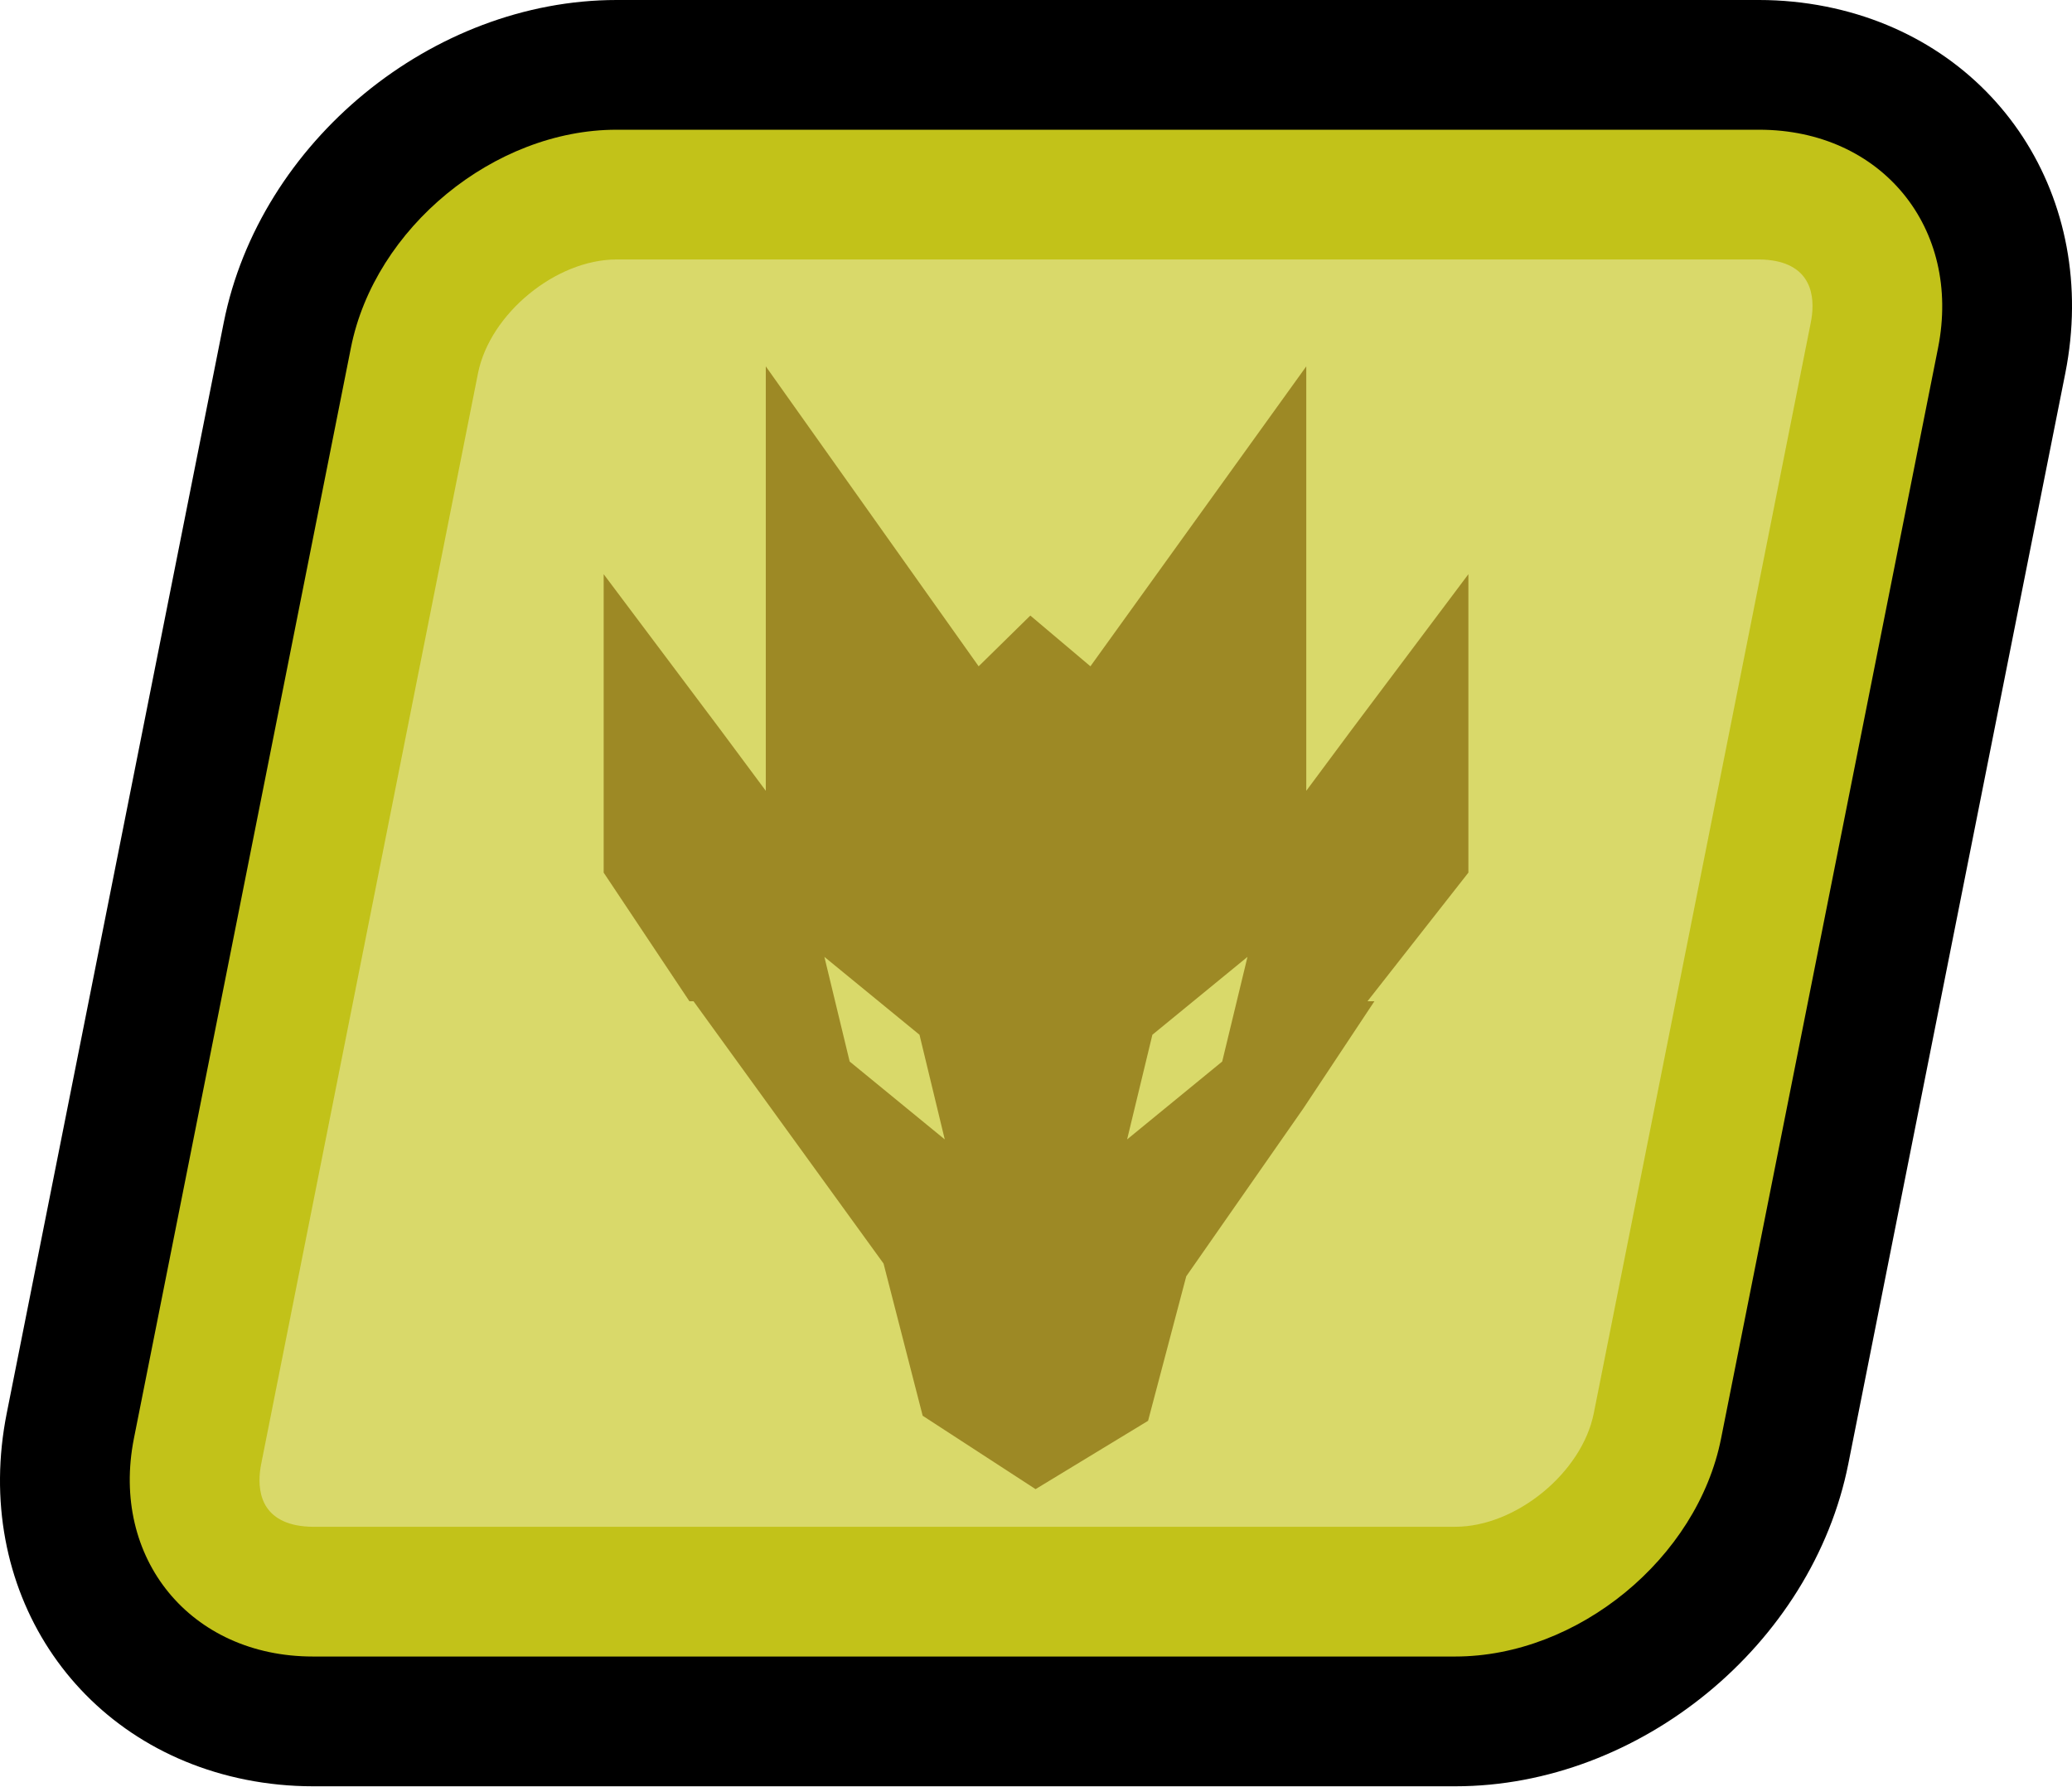
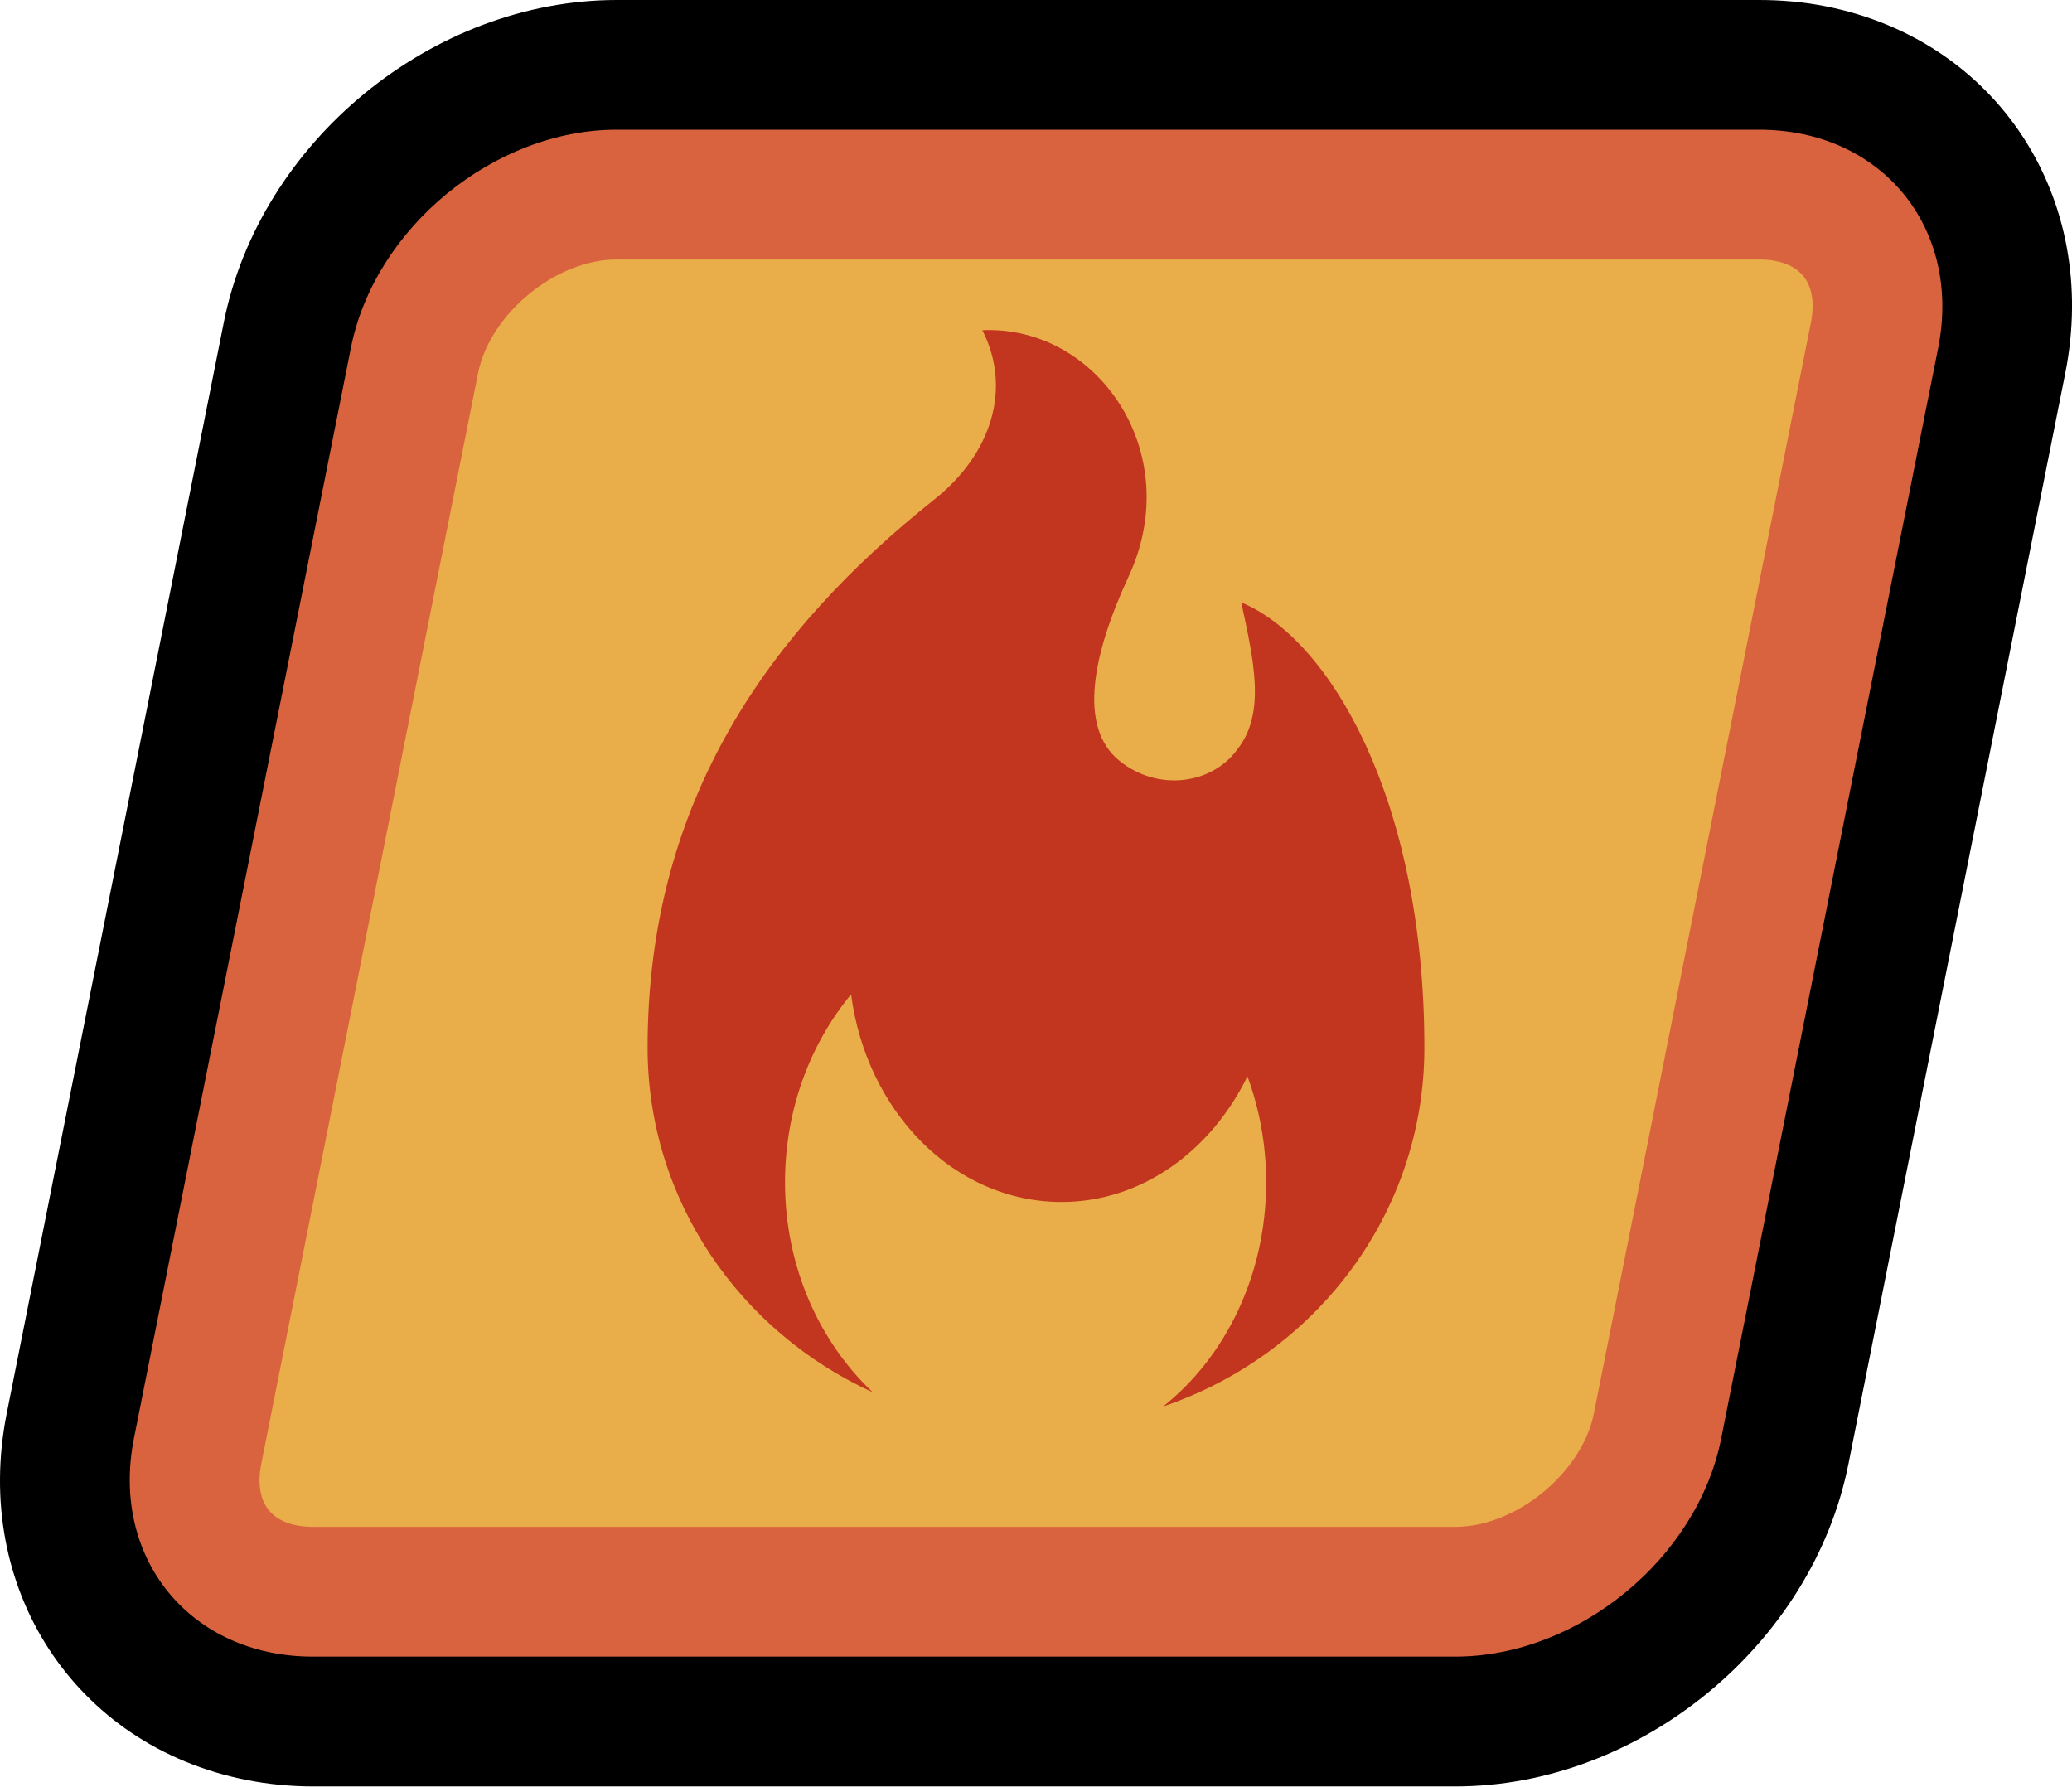
- <svg xmlns="http://www.w3.org/2000/svg" version="1.1" id="svg1" width="100%" height="100%" viewBox="0 0 14.757 12.721">
+ <svg xmlns="http://www.w3.org/2000/svg" version="1.1" id="svg1" width="100%" height="100%" viewBox="0 0 14.756 12.721">
  <defs id="defs1">
  </defs>
-   <g id="g1" transform="translate(-386.861,-80.44547)">
-     <path id="path845" d="m 0,0 c -0.915,0.182 -1.464,1.024 -1.278,1.958 l 1.159,5.825 C 0.073,8.749 0.995,9.506 1.98,9.506 H 8.082 C 8.203,9.506 8.323,9.494 8.439,9.471 9.354,9.289 9.903,8.448 9.718,7.513 L 8.559,1.688 C 8.367,0.722 7.445,-0.035 6.46,-0.035 H 0.358 C 0.236,-0.035 0.116,-0.023 0,0" style="fill:#000000;fill-opacity:1;fill-rule:nonzero;stroke:none" transform="matrix(1.333333,0,0,-1.333333,388.6131,93.12013)" />
-     <path id="path846" d="m 0,0 c -0.127,-0.641 -0.766,-1.165 -1.42,-1.165 h -6.102 c -0.653,0 -1.083,0.524 -0.956,1.165 l 1.159,5.825 C -7.192,6.466 -6.553,6.99 -5.9,6.99 h 6.103 c 0.653,0 1.083,-0.524 0.956,-1.165 z" style="fill:#c2c219;fill-opacity:1;fill-rule:nonzero;stroke:none" transform="matrix(1.333333,0,0,-1.333333,399.1188,90.68933)" />
-     <path id="path847" d="m 0,0 c -0.213,0.042 -0.21,0.224 -0.189,0.329 l 1.158,5.825 c 0.064,0.318 0.416,0.607 0.74,0.607 H 7.811 C 7.842,6.761 7.872,6.758 7.899,6.753 8.112,6.711 8.109,6.529 8.088,6.424 L 6.929,0.599 C 6.866,0.281 6.513,-0.008 6.189,-0.008 H 0.087 C 0.056,-0.008 0.027,-0.005 0,0" style="fill:#d9d96a;fill-opacity:1;fill-rule:nonzero;stroke:none" transform="matrix(1.333333,0,0,-1.333333,388.9736,91.308)" />
-     <path id="path848" d="m 0,0 -0.508,-0.416 0.135,0.559 0.508,0.416 z m -1.99,0 -0.135,0.559 0.508,-0.416 0.135,-0.559 z M 0.689,1.769 0.449,1.446 V 3.713 L -0.704,2.111 -1.025,2.382 -1.301,2.111 -2.438,3.713 V 1.446 l -0.24,0.323 -0.626,0.834 V 1.009 l 0.458,-0.687 h 0.022 l 1.015,-1.401 0.209,-0.813 0.603,-0.392 0.601,0.365 0.204,0.772 0.625,0.896 0.38,0.573 H 0.776 l 0.539,0.687 v 1.594 z" style="fill:#9d8925;fill-opacity:1;fill-rule:nonzero;stroke:none" transform="matrix(1.333333,0,0,-1.333333,395.5657,88.00533)" />
+   <g id="g1" transform="translate(-272.5134,-80.4456)">
+     <path id="path825" d="m 0,0 c -0.915,0.182 -1.464,1.024 -1.278,1.958 l 1.159,5.825 C 0.073,8.749 0.995,9.506 1.98,9.506 H 8.082 C 8.203,9.506 8.323,9.495 8.439,9.472 9.354,9.29 9.903,8.448 9.717,7.513 L 8.559,1.688 C 8.367,0.722 7.445,-0.035 6.46,-0.035 H 0.357 C 0.236,-0.035 0.116,-0.023 0,0" style="fill:#000000;fill-opacity:1;fill-rule:nonzero;stroke:none" transform="matrix(1.333333,0,0,-1.333333,274.2655,93.12027)" />
+     <path id="path826" d="m 0,0 c -0.127,-0.641 -0.766,-1.165 -1.42,-1.165 h -6.102 c -0.653,0 -1.083,0.524 -0.956,1.165 l 1.159,5.825 C -7.192,6.466 -6.553,6.99 -5.9,6.99 h 6.103 c 0.653,0 1.083,-0.524 0.956,-1.165 z" style="fill:#da633f;fill-opacity:1;fill-rule:nonzero;stroke:none" transform="matrix(1.333333,0,0,-1.333333,284.7711,90.68933)" />
+     <path id="path827" d="m 0,0 c -0.213,0.042 -0.21,0.224 -0.189,0.329 l 1.158,5.825 c 0.064,0.318 0.416,0.607 0.74,0.607 H 7.811 C 7.842,6.761 7.872,6.759 7.899,6.753 8.112,6.711 8.109,6.529 8.088,6.424 L 6.929,0.599 C 6.866,0.281 6.513,-0.008 6.189,-0.008 H 0.087 C 0.056,-0.008 0.027,-0.005 0,0" style="fill:#e9ad49;fill-opacity:1;fill-rule:nonzero;stroke:none" transform="matrix(1.333333,0,0,-1.333333,274.626,91.308)" />
+     <path id="path828" d="m 0,0 c 0.066,-0.307 0.132,-0.589 -0.019,-0.782 -0.133,-0.188 -0.423,-0.231 -0.63,-0.065 -0.228,0.182 -0.141,0.58 0.047,0.985 0.308,0.663 -0.167,1.344 -0.781,1.316 0.16,-0.313 0.047,-0.662 -0.254,-0.902 -0.875,-0.696 -1.534,-1.601 -1.534,-2.93 0,-0.815 0.493,-1.517 1.202,-1.84 -0.284,0.269 -0.468,0.669 -0.468,1.121 0,0.39 0.136,0.742 0.353,1.004 0.082,-0.627 0.551,-1.109 1.124,-1.109 0.429,0 0.798,0.273 0.993,0.671 0.064,-0.174 0.1,-0.365 0.1,-0.566 0,-0.496 -0.218,-0.933 -0.55,-1.197 0.812,0.275 1.395,1.028 1.395,1.916 C 0.978,-1.049 0.47,-0.193 0,0" style="fill:#c2351f;fill-opacity:1;fill-rule:nonzero;stroke:none" transform="matrix(1.333333,0,0,-1.333333,281.3533,84.73587)" />
  </g>
</svg>
